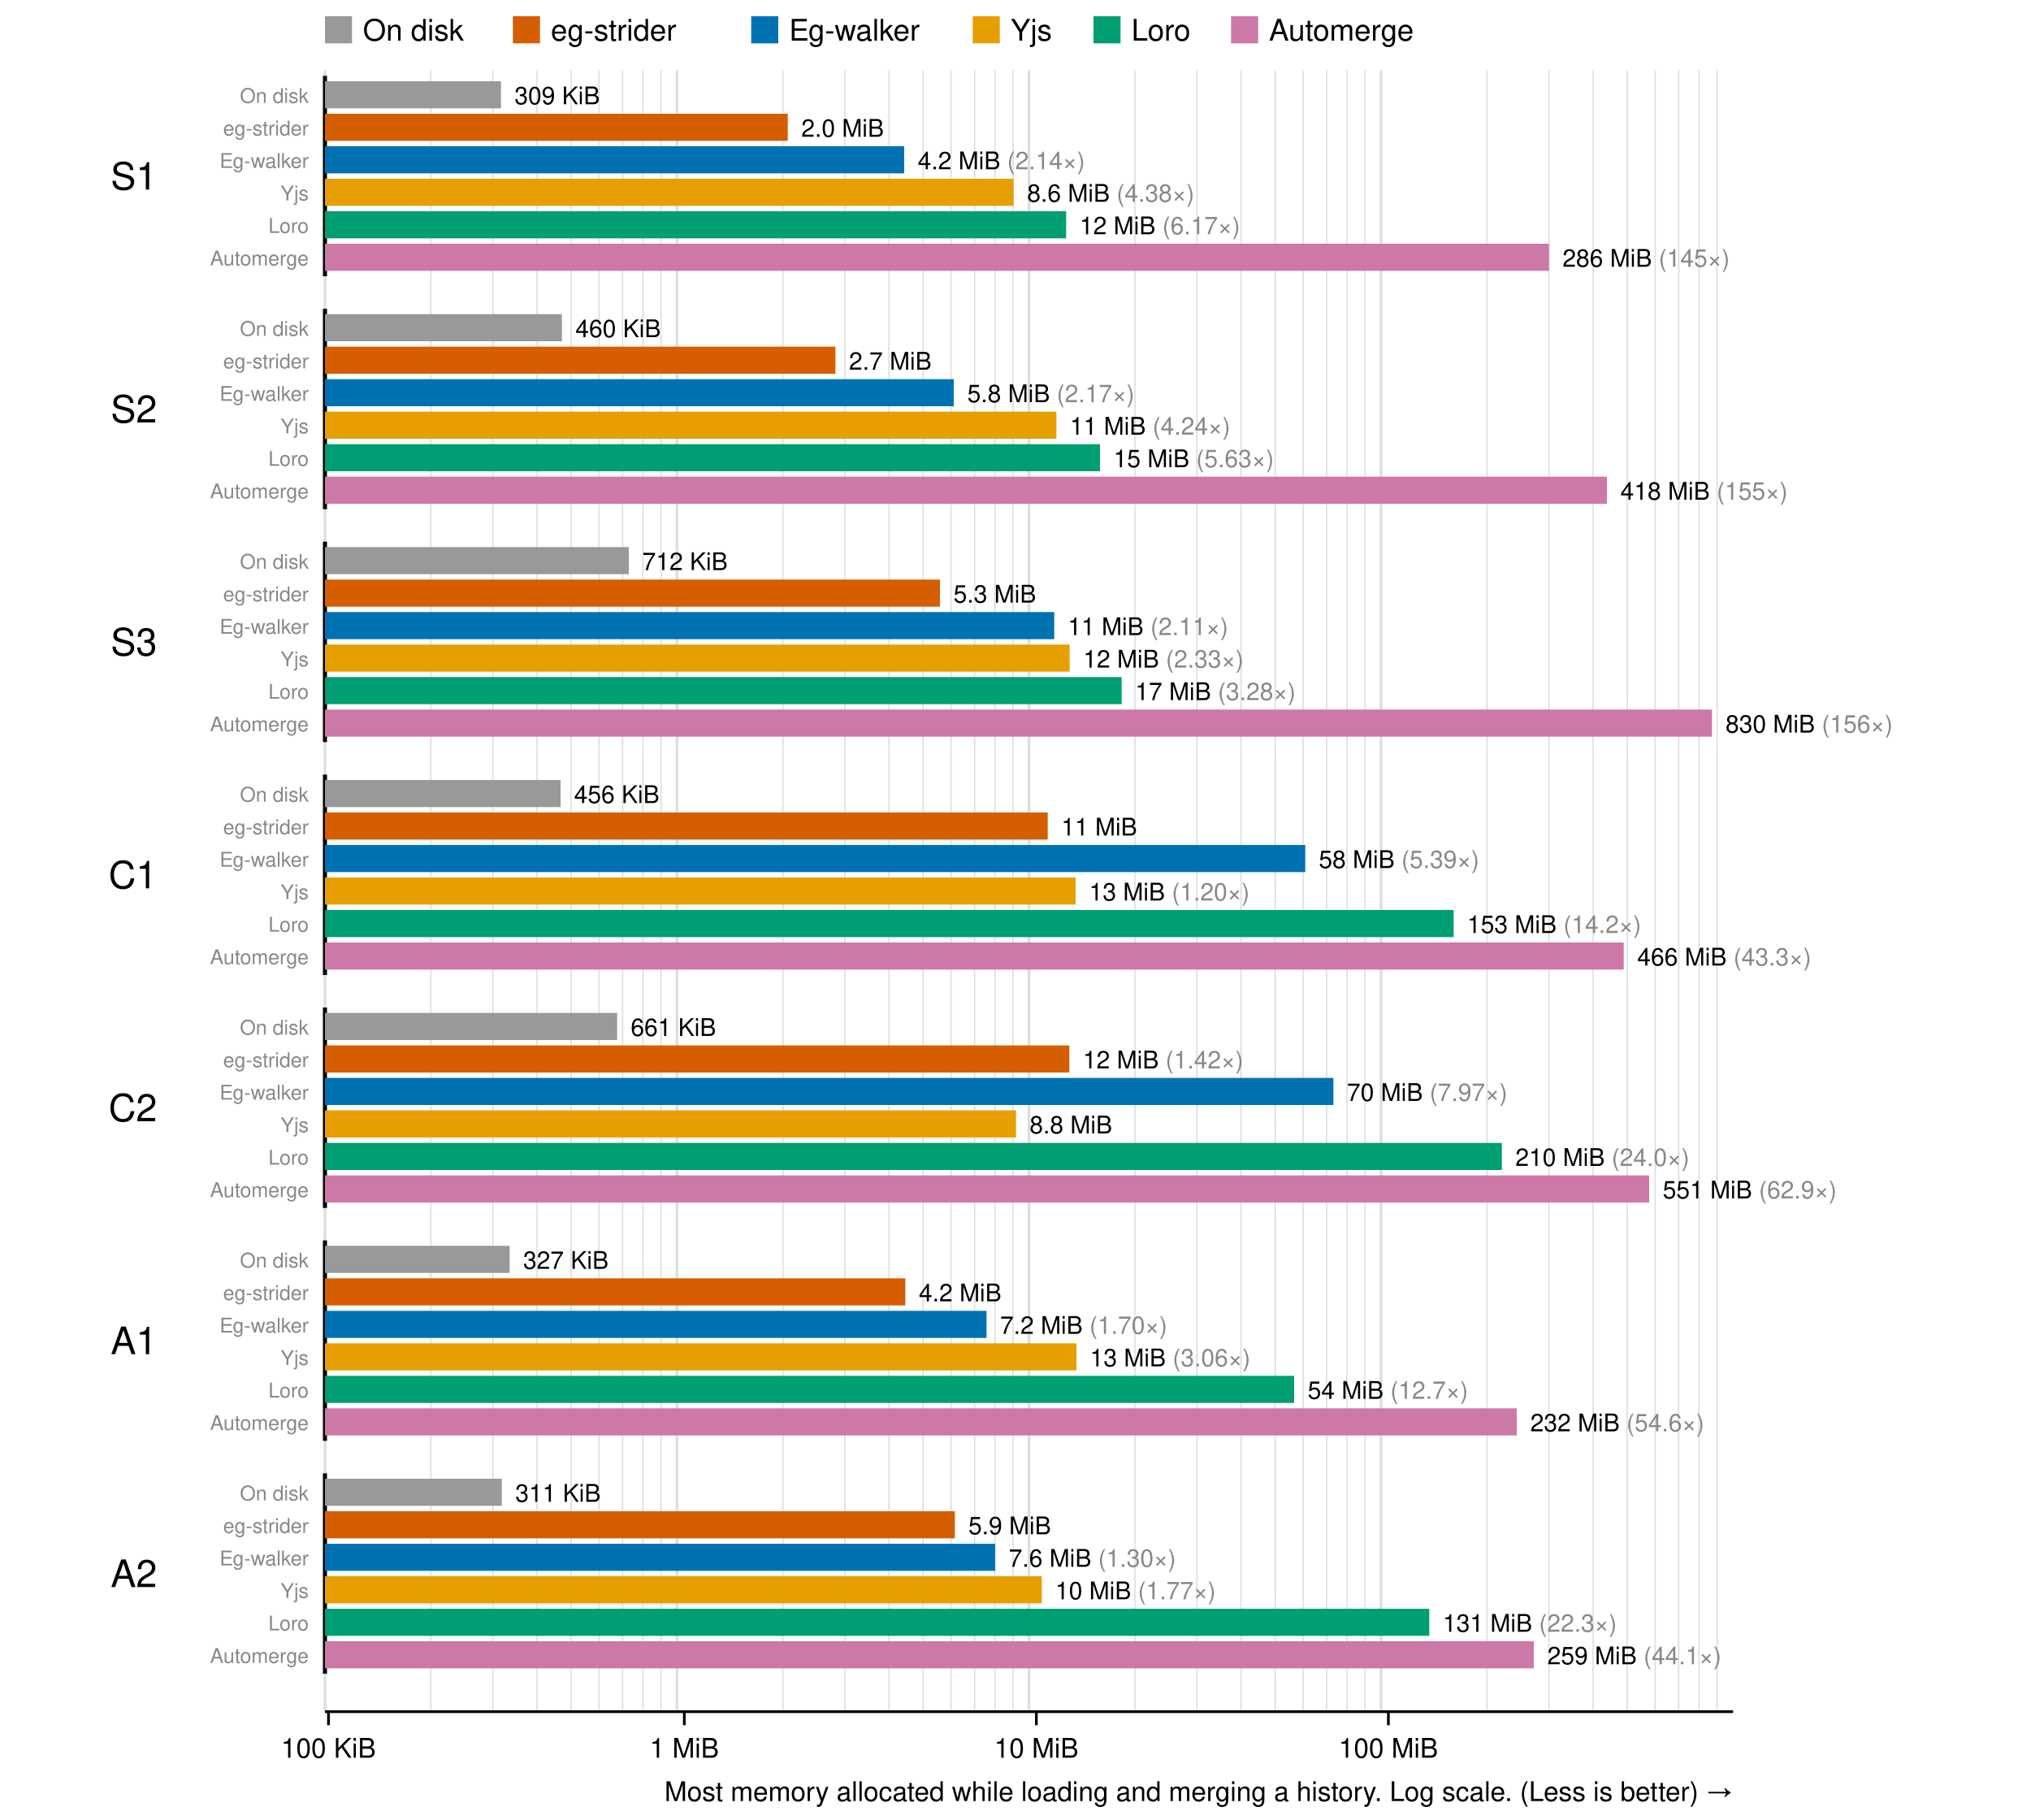
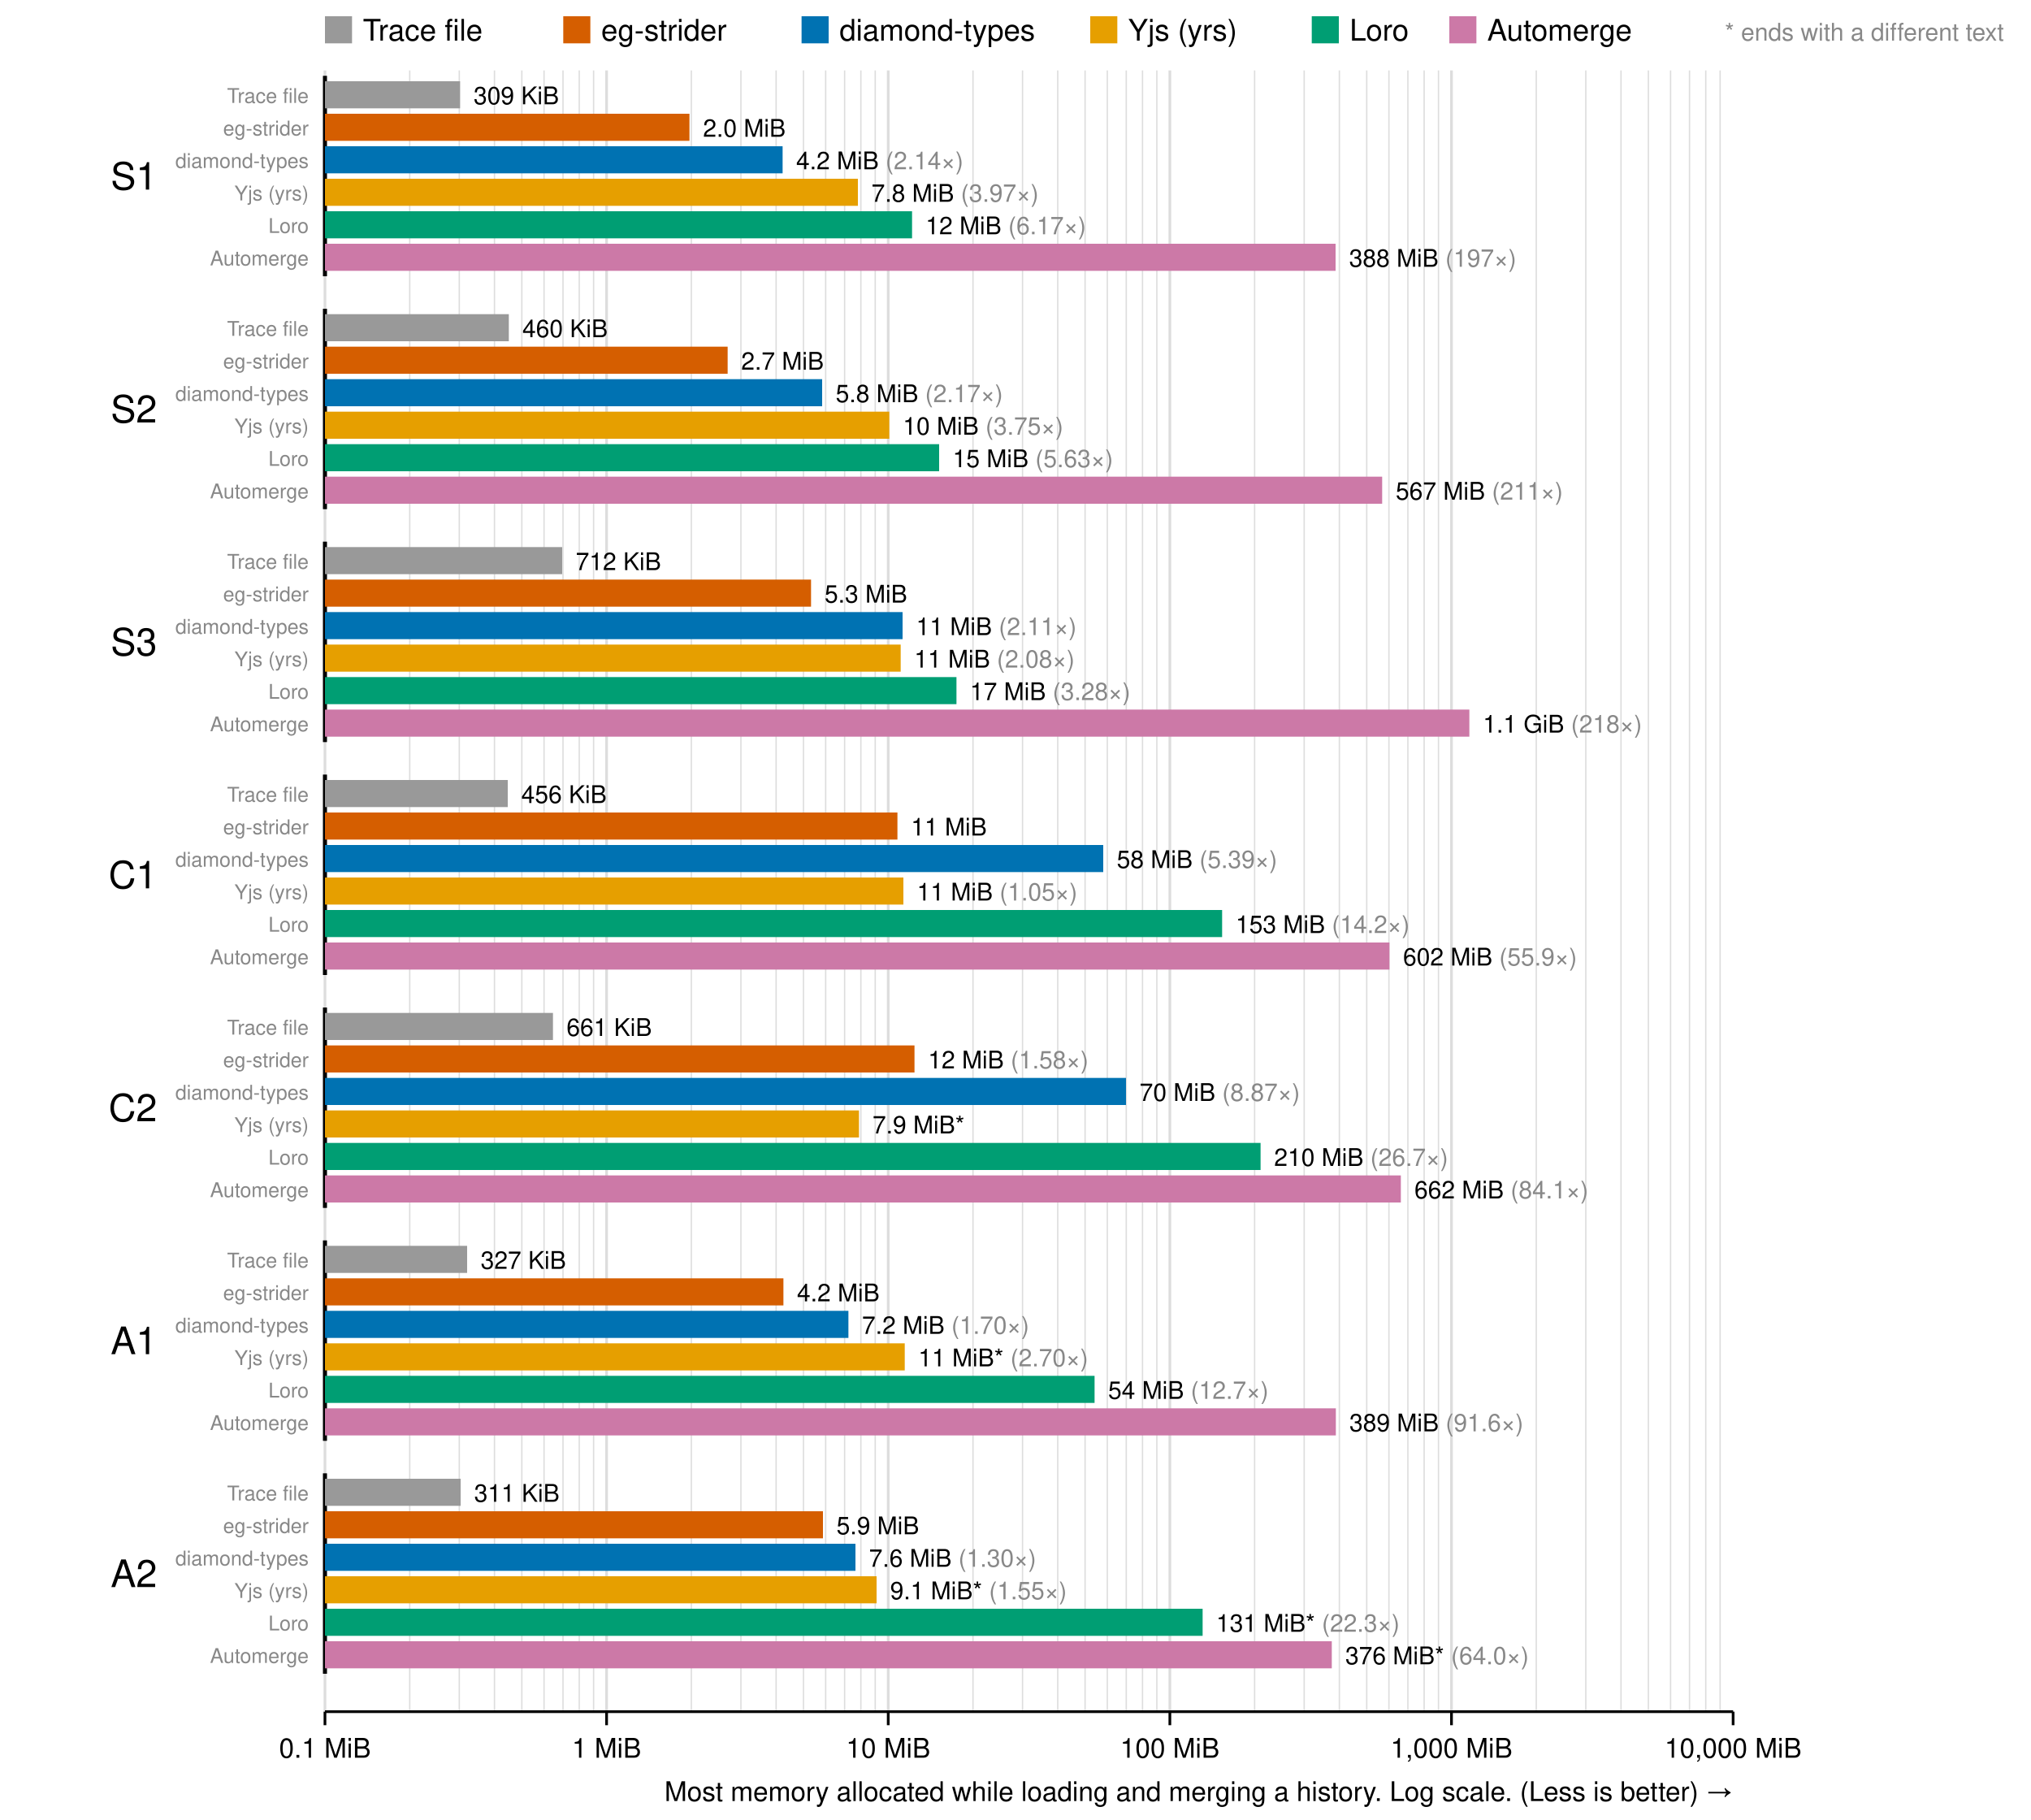
<svg xmlns="http://www.w3.org/2000/svg" viewBox="0 0 750 672" font-family="Helvetica, Arial, sans-serif">
  <rect width="750" height="672" fill="white" />
  <rect x="120" y="6" width="10" height="10" fill="#999999" />
-   <text x="134" y="15" font-size="11">On disk</text>
-   <rect x="189.4" y="6" width="10" height="10" fill="#d55e00" />
-   <text x="203.4" y="15" font-size="11">eg-strider</text>
-   <rect x="277.4" y="6" width="10" height="10" fill="#0072b2" />
-   <text x="291.4" y="15" font-size="11">Eg-walker</text>
-   <rect x="359.2" y="6" width="10" height="10" fill="#e69f00" />
-   <text x="373.2" y="15" font-size="11">Yjs</text>
-   <rect x="403.8" y="6" width="10" height="10" fill="#009e73" />
-   <text x="417.8" y="15" font-size="11">Loro</text>
-   <rect x="454.6" y="6" width="10" height="10" fill="#cc79a7" />
-   <text x="468.6" y="15" font-size="11">Automerge</text>
+   <text x="134" y="15" font-size="11">Trace file</text>
+   <rect x="208.0" y="6" width="10" height="10" fill="#d55e00" />
+   <text x="222.0" y="15" font-size="11">eg-strider</text>
+   <rect x="296.0" y="6" width="10" height="10" fill="#0072b2" />
+   <text x="310.0" y="15" font-size="11">diamond-types</text>
+   <rect x="402.6" y="6" width="10" height="10" fill="#e69f00" />
+   <text x="416.6" y="15" font-size="11">Yjs (yrs)</text>
+   <rect x="484.4" y="6" width="10" height="10" fill="#009e73" />
+   <text x="498.4" y="15" font-size="11">Loro</text>
+   <rect x="535.2" y="6" width="10" height="10" fill="#cc79a7" />
+   <text x="549.2" y="15" font-size="11">Automerge</text>
+   <text x="740" y="15" font-size="9" fill="#888" text-anchor="end">* ends with a different text</text>
  <line x1="120.0" y1="26" x2="120.0" y2="632" stroke="#ddd" stroke-width="1" />
-   <line x1="159.1" y1="26" x2="159.1" y2="632" stroke="#ddd" stroke-width="0.5" />
-   <line x1="182.0" y1="26" x2="182.0" y2="632" stroke="#ddd" stroke-width="0.5" />
-   <line x1="198.3" y1="26" x2="198.3" y2="632" stroke="#ddd" stroke-width="0.5" />
-   <line x1="210.9" y1="26" x2="210.9" y2="632" stroke="#ddd" stroke-width="0.5" />
-   <line x1="221.2" y1="26" x2="221.2" y2="632" stroke="#ddd" stroke-width="0.5" />
-   <line x1="229.9" y1="26" x2="229.9" y2="632" stroke="#ddd" stroke-width="0.5" />
-   <line x1="237.4" y1="26" x2="237.4" y2="632" stroke="#ddd" stroke-width="0.5" />
-   <line x1="244.1" y1="26" x2="244.1" y2="632" stroke="#ddd" stroke-width="0.5" />
-   <line x1="250.0" y1="26" x2="250.0" y2="632" stroke="#ddd" stroke-width="1" />
-   <line x1="289.1" y1="26" x2="289.1" y2="632" stroke="#ddd" stroke-width="0.5" />
-   <line x1="312.0" y1="26" x2="312.0" y2="632" stroke="#ddd" stroke-width="0.5" />
-   <line x1="328.3" y1="26" x2="328.3" y2="632" stroke="#ddd" stroke-width="0.5" />
-   <line x1="340.9" y1="26" x2="340.9" y2="632" stroke="#ddd" stroke-width="0.5" />
-   <line x1="351.2" y1="26" x2="351.2" y2="632" stroke="#ddd" stroke-width="0.5" />
-   <line x1="359.9" y1="26" x2="359.9" y2="632" stroke="#ddd" stroke-width="0.5" />
-   <line x1="367.4" y1="26" x2="367.4" y2="632" stroke="#ddd" stroke-width="0.5" />
-   <line x1="374.1" y1="26" x2="374.1" y2="632" stroke="#ddd" stroke-width="0.5" />
-   <line x1="380.0" y1="26" x2="380.0" y2="632" stroke="#ddd" stroke-width="1" />
-   <line x1="419.1" y1="26" x2="419.1" y2="632" stroke="#ddd" stroke-width="0.5" />
-   <line x1="442.0" y1="26" x2="442.0" y2="632" stroke="#ddd" stroke-width="0.5" />
-   <line x1="458.3" y1="26" x2="458.3" y2="632" stroke="#ddd" stroke-width="0.5" />
-   <line x1="470.9" y1="26" x2="470.9" y2="632" stroke="#ddd" stroke-width="0.5" />
-   <line x1="481.2" y1="26" x2="481.2" y2="632" stroke="#ddd" stroke-width="0.5" />
-   <line x1="489.9" y1="26" x2="489.9" y2="632" stroke="#ddd" stroke-width="0.5" />
-   <line x1="497.4" y1="26" x2="497.4" y2="632" stroke="#ddd" stroke-width="0.5" />
-   <line x1="504.1" y1="26" x2="504.1" y2="632" stroke="#ddd" stroke-width="0.5" />
-   <line x1="510.0" y1="26" x2="510.0" y2="632" stroke="#ddd" stroke-width="1" />
-   <line x1="549.1" y1="26" x2="549.1" y2="632" stroke="#ddd" stroke-width="0.5" />
-   <line x1="572.0" y1="26" x2="572.0" y2="632" stroke="#ddd" stroke-width="0.5" />
-   <line x1="588.3" y1="26" x2="588.3" y2="632" stroke="#ddd" stroke-width="0.5" />
-   <line x1="600.9" y1="26" x2="600.9" y2="632" stroke="#ddd" stroke-width="0.5" />
-   <line x1="611.2" y1="26" x2="611.2" y2="632" stroke="#ddd" stroke-width="0.5" />
-   <line x1="619.9" y1="26" x2="619.9" y2="632" stroke="#ddd" stroke-width="0.5" />
-   <line x1="627.4" y1="26" x2="627.4" y2="632" stroke="#ddd" stroke-width="0.5" />
-   <line x1="634.1" y1="26" x2="634.1" y2="632" stroke="#ddd" stroke-width="0.5" />
-   <line x1="121.3" y1="632" x2="121.3" y2="637" stroke="black" />
-   <text x="121.3" y="649" font-size="10" text-anchor="middle">100 KiB</text>
-   <line x1="252.7" y1="632" x2="252.7" y2="637" stroke="black" />
-   <text x="252.7" y="649" font-size="10" text-anchor="middle">1 MiB</text>
-   <line x1="382.7" y1="632" x2="382.7" y2="637" stroke="black" />
-   <text x="382.7" y="649" font-size="10" text-anchor="middle">10 MiB</text>
-   <line x1="512.7" y1="632" x2="512.7" y2="637" stroke="black" />
-   <text x="512.7" y="649" font-size="10" text-anchor="middle">100 MiB</text>
+   <line x1="151.3" y1="26" x2="151.3" y2="632" stroke="#ddd" stroke-width="0.5" />
+   <line x1="169.6" y1="26" x2="169.6" y2="632" stroke="#ddd" stroke-width="0.5" />
+   <line x1="182.6" y1="26" x2="182.6" y2="632" stroke="#ddd" stroke-width="0.5" />
+   <line x1="192.7" y1="26" x2="192.7" y2="632" stroke="#ddd" stroke-width="0.5" />
+   <line x1="200.9" y1="26" x2="200.9" y2="632" stroke="#ddd" stroke-width="0.5" />
+   <line x1="207.9" y1="26" x2="207.9" y2="632" stroke="#ddd" stroke-width="0.5" />
+   <line x1="213.9" y1="26" x2="213.9" y2="632" stroke="#ddd" stroke-width="0.5" />
+   <line x1="219.2" y1="26" x2="219.2" y2="632" stroke="#ddd" stroke-width="0.5" />
+   <line x1="224.0" y1="26" x2="224.0" y2="632" stroke="#ddd" stroke-width="1" />
+   <line x1="255.3" y1="26" x2="255.3" y2="632" stroke="#ddd" stroke-width="0.5" />
+   <line x1="273.6" y1="26" x2="273.6" y2="632" stroke="#ddd" stroke-width="0.5" />
+   <line x1="286.6" y1="26" x2="286.6" y2="632" stroke="#ddd" stroke-width="0.5" />
+   <line x1="296.7" y1="26" x2="296.7" y2="632" stroke="#ddd" stroke-width="0.5" />
+   <line x1="304.9" y1="26" x2="304.9" y2="632" stroke="#ddd" stroke-width="0.5" />
+   <line x1="311.9" y1="26" x2="311.9" y2="632" stroke="#ddd" stroke-width="0.5" />
+   <line x1="317.9" y1="26" x2="317.9" y2="632" stroke="#ddd" stroke-width="0.5" />
+   <line x1="323.2" y1="26" x2="323.2" y2="632" stroke="#ddd" stroke-width="0.5" />
+   <line x1="328.0" y1="26" x2="328.0" y2="632" stroke="#ddd" stroke-width="1" />
+   <line x1="359.3" y1="26" x2="359.3" y2="632" stroke="#ddd" stroke-width="0.5" />
+   <line x1="377.6" y1="26" x2="377.6" y2="632" stroke="#ddd" stroke-width="0.5" />
+   <line x1="390.6" y1="26" x2="390.6" y2="632" stroke="#ddd" stroke-width="0.5" />
+   <line x1="400.7" y1="26" x2="400.7" y2="632" stroke="#ddd" stroke-width="0.5" />
+   <line x1="408.9" y1="26" x2="408.9" y2="632" stroke="#ddd" stroke-width="0.5" />
+   <line x1="415.9" y1="26" x2="415.9" y2="632" stroke="#ddd" stroke-width="0.5" />
+   <line x1="421.9" y1="26" x2="421.9" y2="632" stroke="#ddd" stroke-width="0.5" />
+   <line x1="427.2" y1="26" x2="427.2" y2="632" stroke="#ddd" stroke-width="0.5" />
+   <line x1="432.0" y1="26" x2="432.0" y2="632" stroke="#ddd" stroke-width="1" />
+   <line x1="463.3" y1="26" x2="463.3" y2="632" stroke="#ddd" stroke-width="0.5" />
+   <line x1="481.6" y1="26" x2="481.6" y2="632" stroke="#ddd" stroke-width="0.5" />
+   <line x1="494.6" y1="26" x2="494.6" y2="632" stroke="#ddd" stroke-width="0.5" />
+   <line x1="504.7" y1="26" x2="504.7" y2="632" stroke="#ddd" stroke-width="0.5" />
+   <line x1="512.9" y1="26" x2="512.9" y2="632" stroke="#ddd" stroke-width="0.5" />
+   <line x1="519.9" y1="26" x2="519.9" y2="632" stroke="#ddd" stroke-width="0.5" />
+   <line x1="525.9" y1="26" x2="525.9" y2="632" stroke="#ddd" stroke-width="0.5" />
+   <line x1="531.2" y1="26" x2="531.2" y2="632" stroke="#ddd" stroke-width="0.5" />
+   <line x1="536.0" y1="26" x2="536.0" y2="632" stroke="#ddd" stroke-width="1" />
+   <line x1="567.3" y1="26" x2="567.3" y2="632" stroke="#ddd" stroke-width="0.5" />
+   <line x1="585.6" y1="26" x2="585.6" y2="632" stroke="#ddd" stroke-width="0.5" />
+   <line x1="598.6" y1="26" x2="598.6" y2="632" stroke="#ddd" stroke-width="0.5" />
+   <line x1="608.7" y1="26" x2="608.7" y2="632" stroke="#ddd" stroke-width="0.5" />
+   <line x1="616.9" y1="26" x2="616.9" y2="632" stroke="#ddd" stroke-width="0.5" />
+   <line x1="623.9" y1="26" x2="623.9" y2="632" stroke="#ddd" stroke-width="0.5" />
+   <line x1="629.9" y1="26" x2="629.9" y2="632" stroke="#ddd" stroke-width="0.5" />
+   <line x1="635.2" y1="26" x2="635.2" y2="632" stroke="#ddd" stroke-width="0.5" />
+   <line x1="120.0" y1="632" x2="120.0" y2="637" stroke="black" />
+   <text x="120.0" y="649" font-size="10" text-anchor="middle">0.1 MiB</text>
+   <line x1="224.0" y1="632" x2="224.0" y2="637" stroke="black" />
+   <text x="224.0" y="649" font-size="10" text-anchor="middle">1 MiB</text>
+   <line x1="328.0" y1="632" x2="328.0" y2="637" stroke="black" />
+   <text x="328.0" y="649" font-size="10" text-anchor="middle">10 MiB</text>
+   <line x1="432.0" y1="632" x2="432.0" y2="637" stroke="black" />
+   <text x="432.0" y="649" font-size="10" text-anchor="middle">100 MiB</text>
+   <line x1="536.0" y1="632" x2="536.0" y2="637" stroke="black" />
+   <text x="536.0" y="649" font-size="10" text-anchor="middle">1,000 MiB</text>
+   <line x1="640.0" y1="632" x2="640.0" y2="637" stroke="black" />
+   <text x="640.0" y="649" font-size="10" text-anchor="middle">10,000 MiB</text>
  <line x1="120" y1="632" x2="640" y2="632" stroke="black" />
  <text x="640" y="665" font-size="10" text-anchor="end">Most memory allocated while loading and merging a history. Log scale. (Less is better) →</text>
  <text x="58" y="70.0" font-size="14" text-anchor="end">S1</text>
  <line x1="120" y1="28" x2="120" y2="102" stroke="black" stroke-width="1.5" />
-   <text x="114" y="38" font-size="7.5" fill="#888" text-anchor="end">On disk</text>
-   <rect x="120" y="30" width="65.0" height="10" fill="#999999" />
-   <text x="190.0" y="38.5" font-size="9">309 KiB</text>
+   <text x="114" y="38" font-size="7.5" fill="#888" text-anchor="end">Trace file</text>
+   <rect x="120" y="30" width="49.9" height="10" fill="#999999" />
+   <text x="174.9" y="38.5" font-size="9">309 KiB</text>
  <text x="114" y="50" font-size="7.5" fill="#888" text-anchor="end">eg-strider</text>
-   <rect x="120" y="42" width="170.9" height="10" fill="#d55e00" />
-   <text x="295.9" y="50.5" font-size="9">2.0 MiB</text>
-   <text x="114" y="62" font-size="7.5" fill="#888" text-anchor="end">Eg-walker</text>
-   <rect x="120" y="54" width="213.9" height="10" fill="#0072b2" />
-   <text x="338.9" y="62.5" font-size="9">4.2 MiB <tspan fill="#888">(2.14×)</tspan>
-   </text>
-   <text x="114" y="74" font-size="7.5" fill="#888" text-anchor="end">Yjs</text>
-   <rect x="120" y="66" width="254.3" height="10" fill="#e69f00" />
-   <text x="379.3" y="74.5" font-size="9">8.6 MiB <tspan fill="#888">(4.38×)</tspan>
+   <rect x="120" y="42" width="134.6" height="10" fill="#d55e00" />
+   <text x="259.6" y="50.5" font-size="9">2.0 MiB</text>
+   <text x="114" y="62" font-size="7.5" fill="#888" text-anchor="end">diamond-types</text>
+   <rect x="120" y="54" width="169.0" height="10" fill="#0072b2" />
+   <text x="294.0" y="62.5" font-size="9">4.2 MiB <tspan fill="#888">(2.14×)</tspan>
+   </text>
+   <text x="114" y="74" font-size="7.5" fill="#888" text-anchor="end">Yjs (yrs)</text>
+   <rect x="120" y="66" width="196.8" height="10" fill="#e69f00" />
+   <text x="321.8" y="74.5" font-size="9">7.8 MiB <tspan fill="#888">(3.97×)</tspan>
  </text>
  <text x="114" y="86" font-size="7.5" fill="#888" text-anchor="end">Loro</text>
-   <rect x="120" y="78" width="273.7" height="10" fill="#009e73" />
-   <text x="398.7" y="86.5" font-size="9">12 MiB <tspan fill="#888">(6.17×)</tspan>
+   <rect x="120" y="78" width="216.8" height="10" fill="#009e73" />
+   <text x="341.8" y="86.5" font-size="9">12 MiB <tspan fill="#888">(6.17×)</tspan>
  </text>
  <text x="114" y="98" font-size="7.5" fill="#888" text-anchor="end">Automerge</text>
-   <rect x="120" y="90" width="452.0" height="10" fill="#cc79a7" />
-   <text x="577.0" y="98.5" font-size="9">286 MiB <tspan fill="#888">(145×)</tspan>
+   <rect x="120" y="90" width="373.2" height="10" fill="#cc79a7" />
+   <text x="498.2" y="98.5" font-size="9">388 MiB <tspan fill="#888">(197×)</tspan>
  </text>
  <text x="58" y="156.0" font-size="14" text-anchor="end">S2</text>
  <line x1="120" y1="114" x2="120" y2="188" stroke="black" stroke-width="1.5" />
-   <text x="114" y="124" font-size="7.5" fill="#888" text-anchor="end">On disk</text>
-   <rect x="120" y="116" width="87.5" height="10" fill="#999999" />
-   <text x="212.5" y="124.5" font-size="9">460 KiB</text>
+   <text x="114" y="124" font-size="7.5" fill="#888" text-anchor="end">Trace file</text>
+   <rect x="120" y="116" width="67.9" height="10" fill="#999999" />
+   <text x="192.9" y="124.5" font-size="9">460 KiB</text>
  <text x="114" y="136" font-size="7.5" fill="#888" text-anchor="end">eg-strider</text>
-   <rect x="120" y="128" width="188.5" height="10" fill="#d55e00" />
-   <text x="313.5" y="136.5" font-size="9">2.7 MiB</text>
-   <text x="114" y="148" font-size="7.5" fill="#888" text-anchor="end">Eg-walker</text>
-   <rect x="120" y="140" width="232.2" height="10" fill="#0072b2" />
-   <text x="357.2" y="148.5" font-size="9">5.8 MiB <tspan fill="#888">(2.17×)</tspan>
-   </text>
-   <text x="114" y="160" font-size="7.5" fill="#888" text-anchor="end">Yjs</text>
-   <rect x="120" y="152" width="270.1" height="10" fill="#e69f00" />
-   <text x="395.1" y="160.5" font-size="9">11 MiB <tspan fill="#888">(4.24×)</tspan>
+   <rect x="120" y="128" width="148.7" height="10" fill="#d55e00" />
+   <text x="273.7" y="136.5" font-size="9">2.7 MiB</text>
+   <text x="114" y="148" font-size="7.5" fill="#888" text-anchor="end">diamond-types</text>
+   <rect x="120" y="140" width="183.6" height="10" fill="#0072b2" />
+   <text x="308.6" y="148.5" font-size="9">5.8 MiB <tspan fill="#888">(2.17×)</tspan>
+   </text>
+   <text x="114" y="160" font-size="7.5" fill="#888" text-anchor="end">Yjs (yrs)</text>
+   <rect x="120" y="152" width="208.4" height="10" fill="#e69f00" />
+   <text x="333.4" y="160.5" font-size="9">10 MiB <tspan fill="#888">(3.75×)</tspan>
  </text>
  <text x="114" y="172" font-size="7.5" fill="#888" text-anchor="end">Loro</text>
-   <rect x="120" y="164" width="286.2" height="10" fill="#009e73" />
-   <text x="411.2" y="172.5" font-size="9">15 MiB <tspan fill="#888">(5.63×)</tspan>
+   <rect x="120" y="164" width="226.8" height="10" fill="#009e73" />
+   <text x="351.8" y="172.5" font-size="9">15 MiB <tspan fill="#888">(5.63×)</tspan>
  </text>
  <text x="114" y="184" font-size="7.5" fill="#888" text-anchor="end">Automerge</text>
-   <rect x="120" y="176" width="473.4" height="10" fill="#cc79a7" />
-   <text x="598.4" y="184.5" font-size="9">418 MiB <tspan fill="#888">(155×)</tspan>
+   <rect x="120" y="176" width="390.4" height="10" fill="#cc79a7" />
+   <text x="515.4" y="184.5" font-size="9">567 MiB <tspan fill="#888">(211×)</tspan>
  </text>
  <text x="58" y="242.0" font-size="14" text-anchor="end">S3</text>
  <line x1="120" y1="200" x2="120" y2="274" stroke="black" stroke-width="1.5" />
-   <text x="114" y="210" font-size="7.5" fill="#888" text-anchor="end">On disk</text>
-   <rect x="120" y="202" width="112.2" height="10" fill="#999999" />
-   <text x="237.2" y="210.5" font-size="9">712 KiB</text>
+   <text x="114" y="210" font-size="7.5" fill="#888" text-anchor="end">Trace file</text>
+   <rect x="120" y="202" width="87.6" height="10" fill="#999999" />
+   <text x="212.6" y="210.5" font-size="9">712 KiB</text>
  <text x="114" y="222" font-size="7.5" fill="#888" text-anchor="end">eg-strider</text>
-   <rect x="120" y="214" width="227.1" height="10" fill="#d55e00" />
-   <text x="352.1" y="222.5" font-size="9">5.3 MiB</text>
-   <text x="114" y="234" font-size="7.5" fill="#888" text-anchor="end">Eg-walker</text>
-   <rect x="120" y="226" width="269.3" height="10" fill="#0072b2" />
-   <text x="394.3" y="234.5" font-size="9">11 MiB <tspan fill="#888">(2.11×)</tspan>
-   </text>
-   <text x="114" y="246" font-size="7.5" fill="#888" text-anchor="end">Yjs</text>
-   <rect x="120" y="238" width="275.0" height="10" fill="#e69f00" />
-   <text x="400.0" y="246.5" font-size="9">12 MiB <tspan fill="#888">(2.33×)</tspan>
+   <rect x="120" y="214" width="179.5" height="10" fill="#d55e00" />
+   <text x="304.5" y="222.5" font-size="9">5.3 MiB</text>
+   <text x="114" y="234" font-size="7.5" fill="#888" text-anchor="end">diamond-types</text>
+   <rect x="120" y="226" width="213.3" height="10" fill="#0072b2" />
+   <text x="338.3" y="234.5" font-size="9">11 MiB <tspan fill="#888">(2.11×)</tspan>
+   </text>
+   <text x="114" y="246" font-size="7.5" fill="#888" text-anchor="end">Yjs (yrs)</text>
+   <rect x="120" y="238" width="212.6" height="10" fill="#e69f00" />
+   <text x="337.6" y="246.5" font-size="9">11 MiB <tspan fill="#888">(2.08×)</tspan>
  </text>
  <text x="114" y="258" font-size="7.5" fill="#888" text-anchor="end">Loro</text>
-   <rect x="120" y="250" width="294.2" height="10" fill="#009e73" />
-   <text x="419.2" y="258.5" font-size="9">17 MiB <tspan fill="#888">(3.28×)</tspan>
+   <rect x="120" y="250" width="233.2" height="10" fill="#009e73" />
+   <text x="358.2" y="258.5" font-size="9">17 MiB <tspan fill="#888">(3.28×)</tspan>
  </text>
  <text x="114" y="270" font-size="7.5" fill="#888" text-anchor="end">Automerge</text>
-   <rect x="120" y="262" width="512.2" height="10" fill="#cc79a7" />
-   <text x="637.2" y="270.5" font-size="9">830 MiB <tspan fill="#888">(156×)</tspan>
+   <rect x="120" y="262" width="422.6" height="10" fill="#cc79a7" />
+   <text x="547.6" y="270.5" font-size="9">1.1 GiB <tspan fill="#888">(218×)</tspan>
  </text>
  <text x="58" y="328.0" font-size="14" text-anchor="end">C1</text>
  <line x1="120" y1="286" x2="120" y2="360" stroke="black" stroke-width="1.5" />
-   <text x="114" y="296" font-size="7.5" fill="#888" text-anchor="end">On disk</text>
-   <rect x="120" y="288" width="87.0" height="10" fill="#999999" />
-   <text x="212.0" y="296.5" font-size="9">456 KiB</text>
+   <text x="114" y="296" font-size="7.5" fill="#888" text-anchor="end">Trace file</text>
+   <rect x="120" y="288" width="67.5" height="10" fill="#999999" />
+   <text x="192.5" y="296.5" font-size="9">456 KiB</text>
  <text x="114" y="308" font-size="7.5" fill="#888" text-anchor="end">eg-strider</text>
-   <rect x="120" y="300" width="266.9" height="10" fill="#d55e00" />
-   <text x="391.9" y="308.5" font-size="9">11 MiB</text>
-   <text x="114" y="320" font-size="7.5" fill="#888" text-anchor="end">Eg-walker</text>
-   <rect x="120" y="312" width="362.0" height="10" fill="#0072b2" />
-   <text x="487.0" y="320.5" font-size="9">58 MiB <tspan fill="#888">(5.39×)</tspan>
-   </text>
-   <text x="114" y="332" font-size="7.5" fill="#888" text-anchor="end">Yjs</text>
-   <rect x="120" y="324" width="277.2" height="10" fill="#e69f00" />
-   <text x="402.2" y="332.5" font-size="9">13 MiB <tspan fill="#888">(1.20×)</tspan>
+   <rect x="120" y="300" width="211.4" height="10" fill="#d55e00" />
+   <text x="336.4" y="308.5" font-size="9">11 MiB</text>
+   <text x="114" y="320" font-size="7.5" fill="#888" text-anchor="end">diamond-types</text>
+   <rect x="120" y="312" width="287.4" height="10" fill="#0072b2" />
+   <text x="412.4" y="320.5" font-size="9">58 MiB <tspan fill="#888">(5.39×)</tspan>
+   </text>
+   <text x="114" y="332" font-size="7.5" fill="#888" text-anchor="end">Yjs (yrs)</text>
+   <rect x="120" y="324" width="213.6" height="10" fill="#e69f00" />
+   <text x="338.6" y="332.5" font-size="9">11 MiB <tspan fill="#888">(1.05×)</tspan>
  </text>
  <text x="114" y="344" font-size="7.5" fill="#888" text-anchor="end">Loro</text>
-   <rect x="120" y="336" width="416.8" height="10" fill="#009e73" />
-   <text x="541.8" y="344.5" font-size="9">153 MiB <tspan fill="#888">(14.2×)</tspan>
+   <rect x="120" y="336" width="331.3" height="10" fill="#009e73" />
+   <text x="456.3" y="344.5" font-size="9">153 MiB <tspan fill="#888">(14.2×)</tspan>
  </text>
  <text x="114" y="356" font-size="7.5" fill="#888" text-anchor="end">Automerge</text>
-   <rect x="120" y="348" width="479.6" height="10" fill="#cc79a7" />
-   <text x="604.6" y="356.5" font-size="9">466 MiB <tspan fill="#888">(43.3×)</tspan>
+   <rect x="120" y="348" width="393.1" height="10" fill="#cc79a7" />
+   <text x="518.1" y="356.5" font-size="9">602 MiB <tspan fill="#888">(55.9×)</tspan>
  </text>
  <text x="58" y="414.0" font-size="14" text-anchor="end">C2</text>
  <line x1="120" y1="372" x2="120" y2="446" stroke="black" stroke-width="1.5" />
-   <text x="114" y="382" font-size="7.5" fill="#888" text-anchor="end">On disk</text>
-   <rect x="120" y="374" width="107.9" height="10" fill="#999999" />
-   <text x="232.9" y="382.5" font-size="9">661 KiB</text>
+   <text x="114" y="382" font-size="7.5" fill="#888" text-anchor="end">Trace file</text>
+   <rect x="120" y="374" width="84.2" height="10" fill="#999999" />
+   <text x="209.2" y="382.5" font-size="9">661 KiB</text>
  <text x="114" y="394" font-size="7.5" fill="#888" text-anchor="end">eg-strider</text>
-   <rect x="120" y="386" width="274.9" height="10" fill="#d55e00" />
-   <text x="399.9" y="394.5" font-size="9">12 MiB <tspan fill="#888">(1.42×)</tspan>
-   </text>
-   <text x="114" y="406" font-size="7.5" fill="#888" text-anchor="end">Eg-walker</text>
-   <rect x="120" y="398" width="372.4" height="10" fill="#0072b2" />
-   <text x="497.4" y="406.5" font-size="9">70 MiB <tspan fill="#888">(7.97×)</tspan>
-   </text>
-   <text x="114" y="418" font-size="7.5" fill="#888" text-anchor="end">Yjs</text>
-   <rect x="120" y="410" width="255.2" height="10" fill="#e69f00" />
-   <text x="380.2" y="418.5" font-size="9">8.8 MiB</text>
+   <rect x="120" y="386" width="217.7" height="10" fill="#d55e00" />
+   <text x="342.7" y="394.5" font-size="9">12 MiB <tspan fill="#888">(1.58×)</tspan>
+   </text>
+   <text x="114" y="406" font-size="7.5" fill="#888" text-anchor="end">diamond-types</text>
+   <rect x="120" y="398" width="295.8" height="10" fill="#0072b2" />
+   <text x="420.8" y="406.5" font-size="9">70 MiB <tspan fill="#888">(8.87×)</tspan>
+   </text>
+   <text x="114" y="418" font-size="7.5" fill="#888" text-anchor="end">Yjs (yrs)</text>
+   <rect x="120" y="410" width="197.2" height="10" fill="#e69f00" />
+   <text x="322.2" y="418.5" font-size="9">7.9 MiB*</text>
  <text x="114" y="430" font-size="7.5" fill="#888" text-anchor="end">Loro</text>
-   <rect x="120" y="422" width="434.6" height="10" fill="#009e73" />
-   <text x="559.6" y="430.5" font-size="9">210 MiB <tspan fill="#888">(24.0×)</tspan>
+   <rect x="120" y="422" width="345.5" height="10" fill="#009e73" />
+   <text x="470.5" y="430.5" font-size="9">210 MiB <tspan fill="#888">(26.7×)</tspan>
  </text>
  <text x="114" y="442" font-size="7.5" fill="#888" text-anchor="end">Automerge</text>
-   <rect x="120" y="434" width="489.0" height="10" fill="#cc79a7" />
-   <text x="614.0" y="442.5" font-size="9">551 MiB <tspan fill="#888">(62.9×)</tspan>
+   <rect x="120" y="434" width="397.3" height="10" fill="#cc79a7" />
+   <text x="522.3" y="442.5" font-size="9">662 MiB <tspan fill="#888">(84.1×)</tspan>
  </text>
  <text x="58" y="500.0" font-size="14" text-anchor="end">A1</text>
  <line x1="120" y1="458" x2="120" y2="532" stroke="black" stroke-width="1.5" />
-   <text x="114" y="468" font-size="7.5" fill="#888" text-anchor="end">On disk</text>
-   <rect x="120" y="460" width="68.2" height="10" fill="#999999" />
-   <text x="193.2" y="468.5" font-size="9">327 KiB</text>
+   <text x="114" y="468" font-size="7.5" fill="#888" text-anchor="end">Trace file</text>
+   <rect x="120" y="460" width="52.5" height="10" fill="#999999" />
+   <text x="177.5" y="468.5" font-size="9">327 KiB</text>
  <text x="114" y="480" font-size="7.5" fill="#888" text-anchor="end">eg-strider</text>
-   <rect x="120" y="472" width="214.3" height="10" fill="#d55e00" />
-   <text x="339.3" y="480.5" font-size="9">4.2 MiB</text>
-   <text x="114" y="492" font-size="7.5" fill="#888" text-anchor="end">Eg-walker</text>
-   <rect x="120" y="484" width="244.3" height="10" fill="#0072b2" />
-   <text x="369.3" y="492.5" font-size="9">7.2 MiB <tspan fill="#888">(1.70×)</tspan>
-   </text>
-   <text x="114" y="504" font-size="7.5" fill="#888" text-anchor="end">Yjs</text>
-   <rect x="120" y="496" width="277.5" height="10" fill="#e69f00" />
-   <text x="402.5" y="504.5" font-size="9">13 MiB <tspan fill="#888">(3.06×)</tspan>
+   <rect x="120" y="472" width="169.3" height="10" fill="#d55e00" />
+   <text x="294.3" y="480.5" font-size="9">4.2 MiB</text>
+   <text x="114" y="492" font-size="7.5" fill="#888" text-anchor="end">diamond-types</text>
+   <rect x="120" y="484" width="193.3" height="10" fill="#0072b2" />
+   <text x="318.3" y="492.5" font-size="9">7.2 MiB <tspan fill="#888">(1.70×)</tspan>
+   </text>
+   <text x="114" y="504" font-size="7.5" fill="#888" text-anchor="end">Yjs (yrs)</text>
+   <rect x="120" y="496" width="214.1" height="10" fill="#e69f00" />
+   <text x="339.1" y="504.5" font-size="9">11 MiB* <tspan fill="#888">(2.70×)</tspan>
  </text>
  <text x="114" y="516" font-size="7.5" fill="#888" text-anchor="end">Loro</text>
-   <rect x="120" y="508" width="357.9" height="10" fill="#009e73" />
-   <text x="482.9" y="516.5" font-size="9">54 MiB <tspan fill="#888">(12.7×)</tspan>
+   <rect x="120" y="508" width="284.2" height="10" fill="#009e73" />
+   <text x="409.2" y="516.5" font-size="9">54 MiB <tspan fill="#888">(12.7×)</tspan>
  </text>
  <text x="114" y="528" font-size="7.5" fill="#888" text-anchor="end">Automerge</text>
-   <rect x="120" y="520" width="440.1" height="10" fill="#cc79a7" />
-   <text x="565.1" y="528.5" font-size="9">232 MiB <tspan fill="#888">(54.6×)</tspan>
+   <rect x="120" y="520" width="373.3" height="10" fill="#cc79a7" />
+   <text x="498.3" y="528.5" font-size="9">389 MiB <tspan fill="#888">(91.6×)</tspan>
  </text>
  <text x="58" y="586.0" font-size="14" text-anchor="end">A2</text>
  <line x1="120" y1="544" x2="120" y2="618" stroke="black" stroke-width="1.5" />
-   <text x="114" y="554" font-size="7.5" fill="#888" text-anchor="end">On disk</text>
-   <rect x="120" y="546" width="65.3" height="10" fill="#999999" />
-   <text x="190.3" y="554.5" font-size="9">311 KiB</text>
+   <text x="114" y="554" font-size="7.5" fill="#888" text-anchor="end">Trace file</text>
+   <rect x="120" y="546" width="50.1" height="10" fill="#999999" />
+   <text x="175.1" y="554.5" font-size="9">311 KiB</text>
  <text x="114" y="566" font-size="7.5" fill="#888" text-anchor="end">eg-strider</text>
-   <rect x="120" y="558" width="232.6" height="10" fill="#d55e00" />
-   <text x="357.6" y="566.5" font-size="9">5.9 MiB</text>
-   <text x="114" y="578" font-size="7.5" fill="#888" text-anchor="end">Eg-walker</text>
-   <rect x="120" y="570" width="247.5" height="10" fill="#0072b2" />
-   <text x="372.5" y="578.5" font-size="9">7.6 MiB <tspan fill="#888">(1.30×)</tspan>
-   </text>
-   <text x="114" y="590" font-size="7.5" fill="#888" text-anchor="end">Yjs</text>
-   <rect x="120" y="582" width="264.7" height="10" fill="#e69f00" />
-   <text x="389.7" y="590.5" font-size="9">10 MiB <tspan fill="#888">(1.77×)</tspan>
+   <rect x="120" y="558" width="183.9" height="10" fill="#d55e00" />
+   <text x="308.9" y="566.5" font-size="9">5.9 MiB</text>
+   <text x="114" y="578" font-size="7.5" fill="#888" text-anchor="end">diamond-types</text>
+   <rect x="120" y="570" width="195.9" height="10" fill="#0072b2" />
+   <text x="320.9" y="578.5" font-size="9">7.6 MiB <tspan fill="#888">(1.30×)</tspan>
+   </text>
+   <text x="114" y="590" font-size="7.5" fill="#888" text-anchor="end">Yjs (yrs)</text>
+   <rect x="120" y="582" width="203.7" height="10" fill="#e69f00" />
+   <text x="328.7" y="590.5" font-size="9">9.1 MiB* <tspan fill="#888">(1.55×)</tspan>
  </text>
  <text x="114" y="602" font-size="7.5" fill="#888" text-anchor="end">Loro</text>
-   <rect x="120" y="594" width="407.8" height="10" fill="#009e73" />
-   <text x="532.8" y="602.5" font-size="9">131 MiB <tspan fill="#888">(22.3×)</tspan>
+   <rect x="120" y="594" width="324.1" height="10" fill="#009e73" />
+   <text x="449.1" y="602.5" font-size="9">131 MiB* <tspan fill="#888">(22.3×)</tspan>
  </text>
  <text x="114" y="614" font-size="7.5" fill="#888" text-anchor="end">Automerge</text>
-   <rect x="120" y="606" width="446.4" height="10" fill="#cc79a7" />
-   <text x="571.4" y="614.5" font-size="9">259 MiB <tspan fill="#888">(44.1×)</tspan>
+   <rect x="120" y="606" width="371.8" height="10" fill="#cc79a7" />
+   <text x="496.8" y="614.5" font-size="9">376 MiB* <tspan fill="#888">(64.0×)</tspan>
  </text>
</svg>
